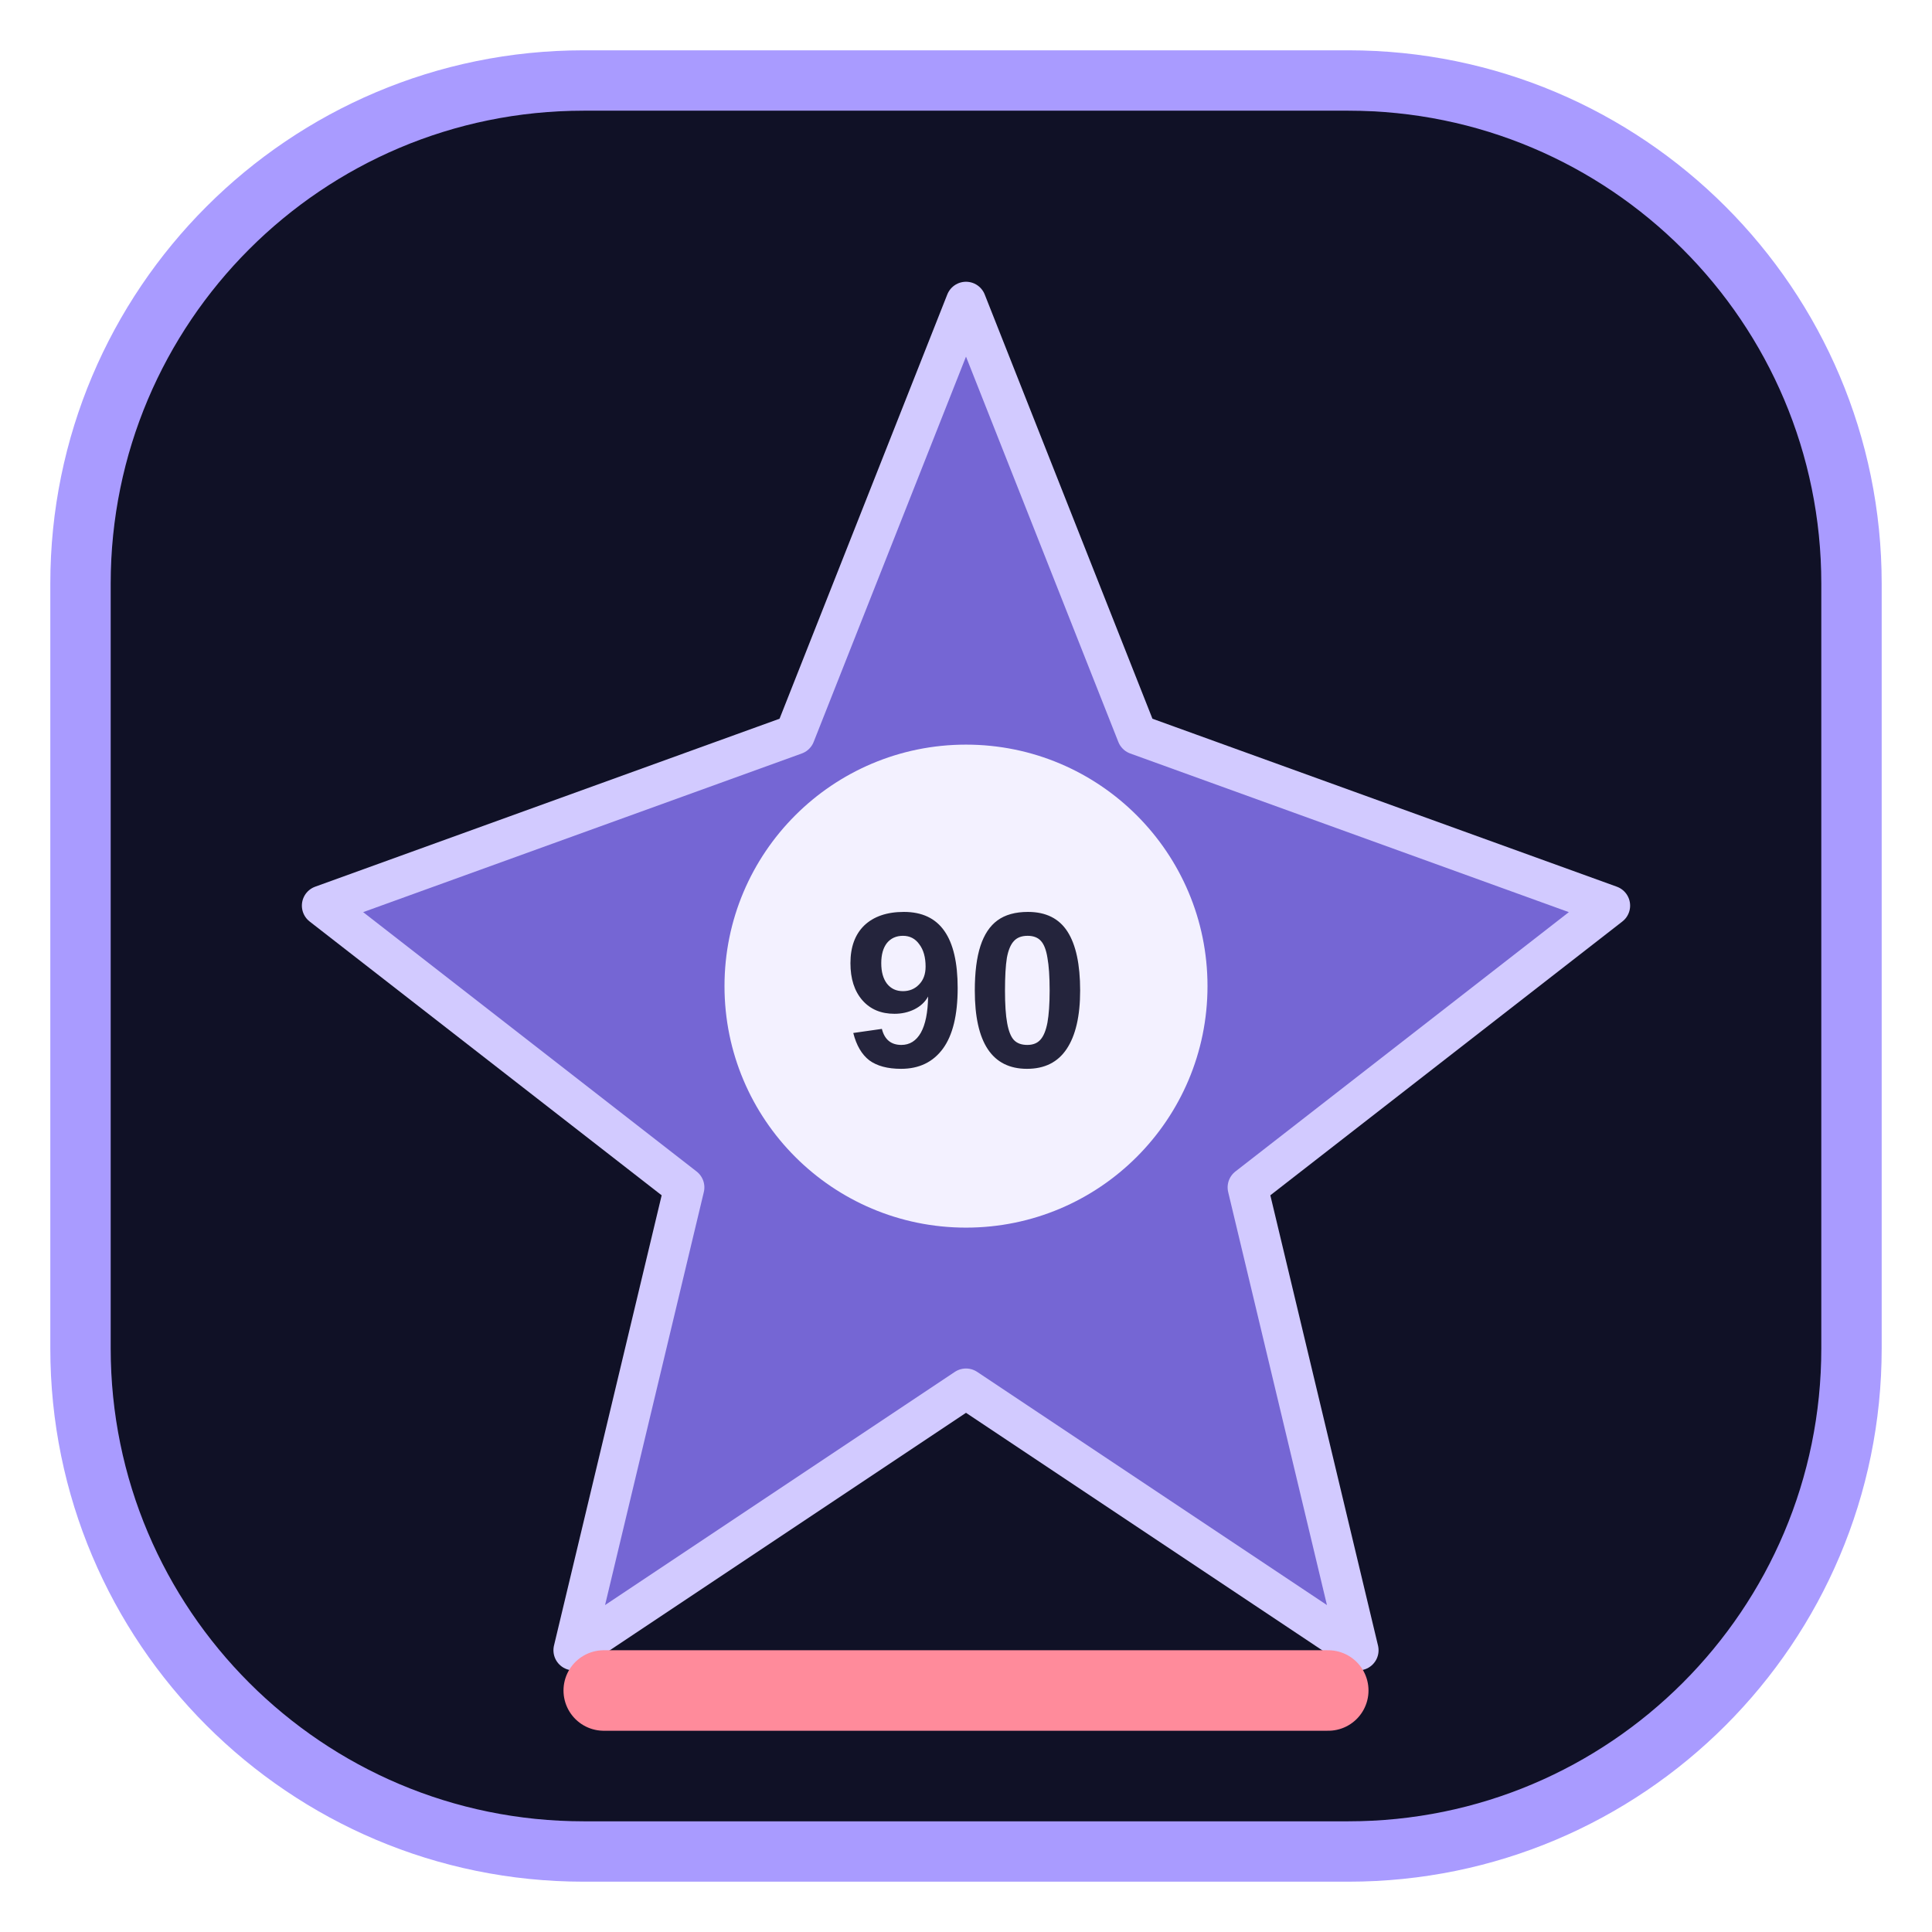
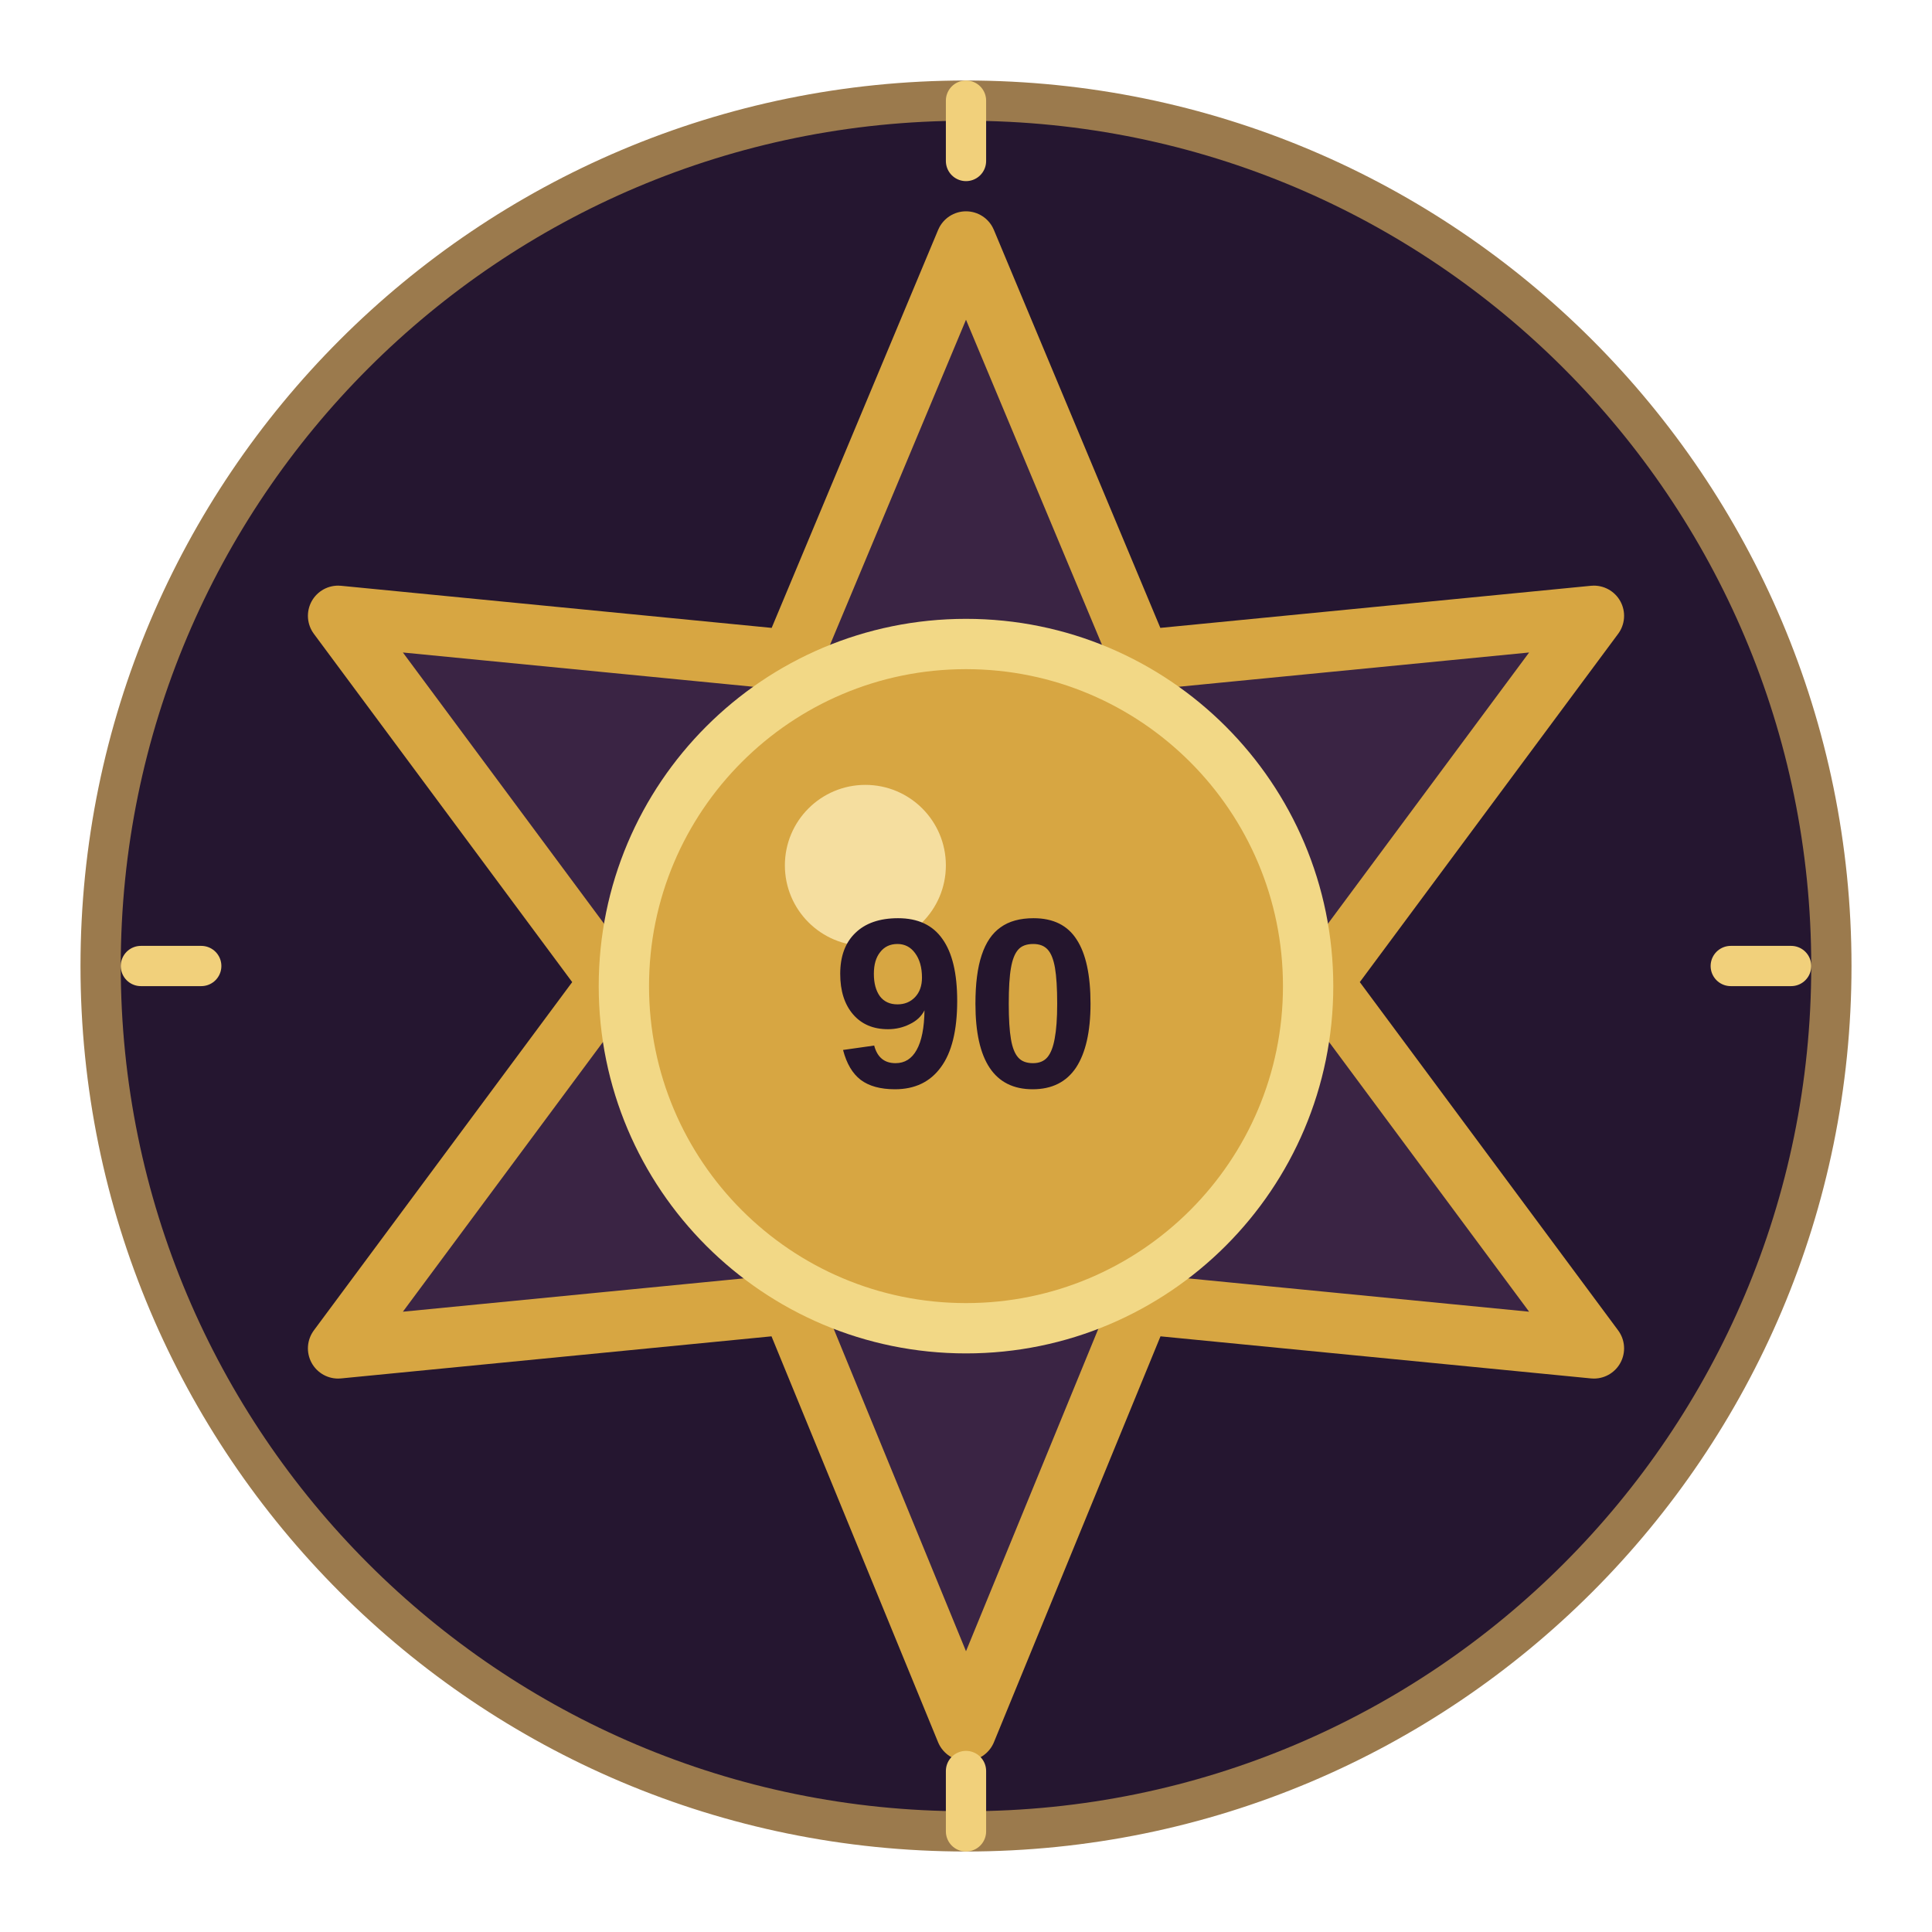
<svg xmlns="http://www.w3.org/2000/svg" viewBox="0 0 96 96" role="img" aria-labelledby="title">
-   <rect x="4" y="4" width="88" height="88" rx="25" fill="#101126" stroke="#a99bff" stroke-width="3" />
-   <path d="m48 15 8.5 21.5L80 45l-18 14 5.5 23L48 69 28.5 82 34 59 16 45l23.5-8.5L48 15Z" fill="#7566d4" stroke="#d2caff" stroke-width="2" stroke-linejoin="round" />
-   <circle cx="48" cy="49" r="12" fill="#f3f1ff" />
-   <text x="48" y="53" text-anchor="middle" fill="#24243c" font-family="Arial,sans-serif" font-size="11" font-weight="800">90</text>
-   <path d="M30 84h36" stroke="#ff8b9b" stroke-width="4" stroke-linecap="round" />
+   <circle cx="48" cy="48" r="43" fill="#251630" stroke="#9b7a4d" stroke-width="2" />
+   <path d="m48 12 8.7 20.8 22.5-2.2-13.5 18.2 13.5 18.2-22.5-2.2L48 86l-8.7-21.2-22.5 2.2 13.5-18.2-13.5-18.2 22.5 2.2L48 12Z" fill="#3a2444" stroke="#d7a642" stroke-width="3" stroke-linejoin="round" />
+   <circle cx="48" cy="49" r="17" fill="#d7a642" stroke="#f2d886" stroke-width="2.5" />
+   <circle cx="43" cy="43" r="4" fill="#fff0be" opacity=".75" />
+   <text x="48" y="54" text-anchor="middle" fill="#24152d" font-family="Arial,sans-serif" font-size="12" font-weight="800">90</text>
+   <path d="M48 5v3M89 48h-3M48 91v-3M7 48h3" stroke="#f1d07b" stroke-width="2" stroke-linecap="round" />
</svg>
